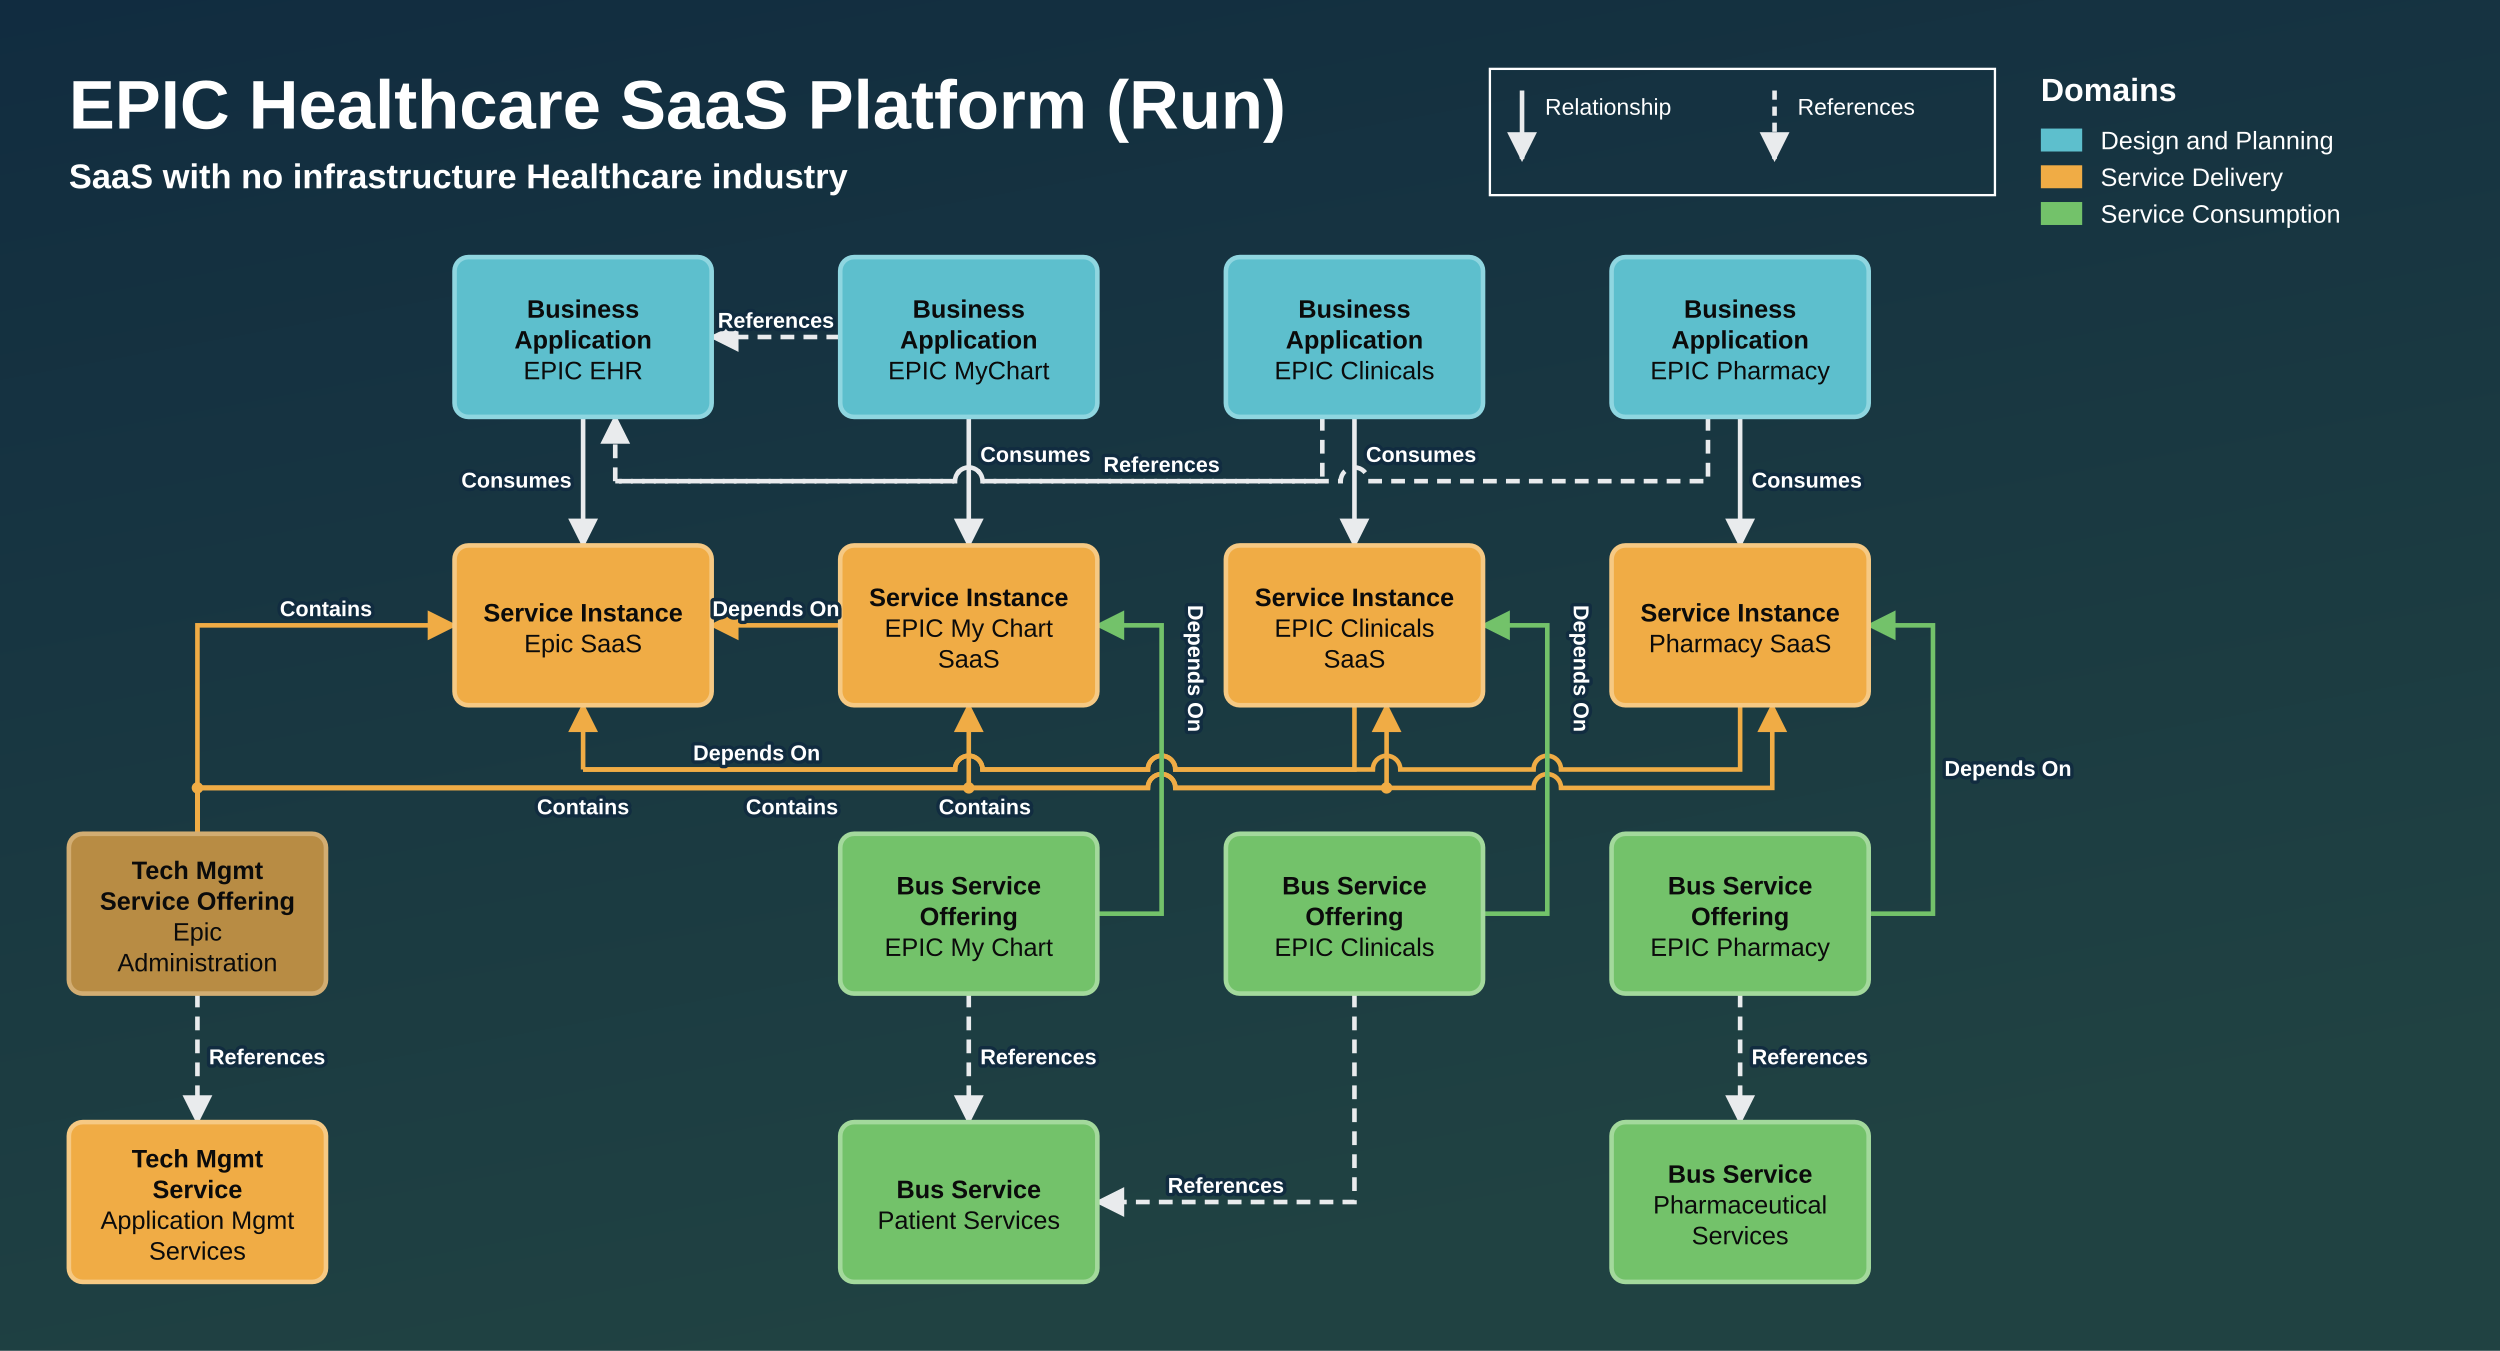
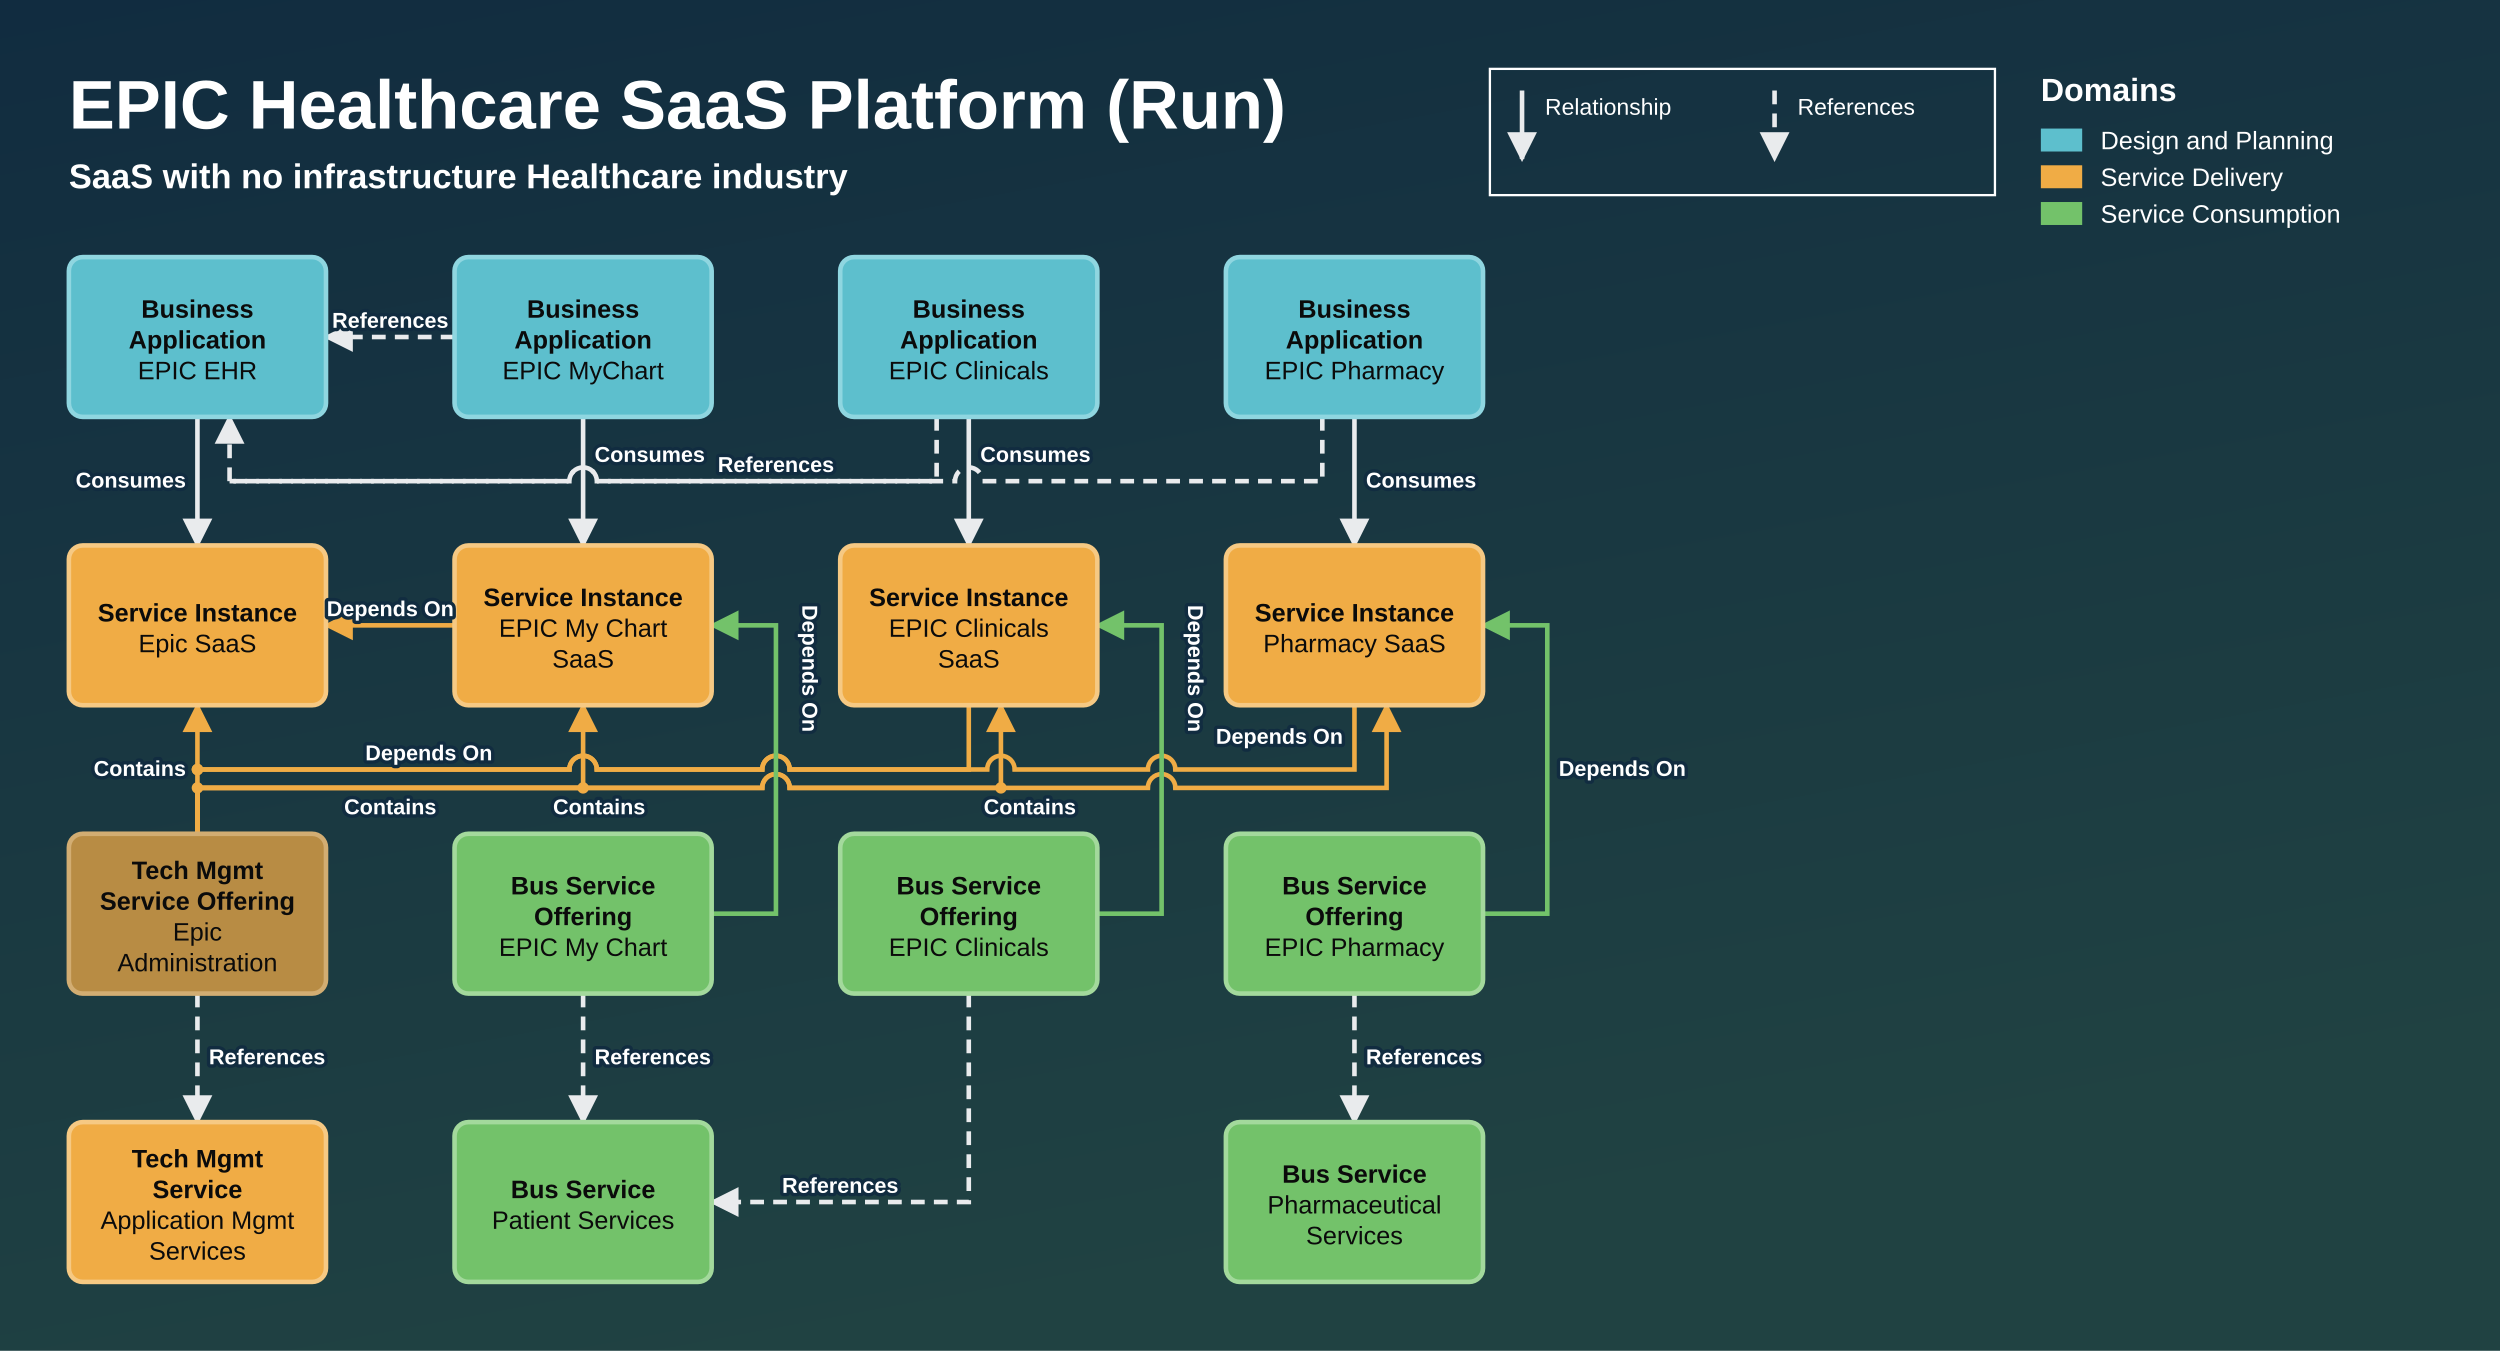
<svg xmlns="http://www.w3.org/2000/svg" viewBox="0 0 1089 588.4" width="1089" height="588.4" font-family="-apple-system, 'Segoe UI', 'Helvetica Neue', Arial, sans-serif">
  <defs>
    <marker id="arw-e9ebed" viewBox="0 0 10 10" refX="9" refY="5" markerWidth="6.5" markerHeight="6.5" orient="auto-start-reverse">
      <path d="M 0 0 L 10 5 L 0 10 z" fill="#e9ebed" />
    </marker>
    <marker id="arw-f0ac45" viewBox="0 0 10 10" refX="9" refY="5" markerWidth="6.5" markerHeight="6.5" orient="auto-start-reverse">
      <path d="M 0 0 L 10 5 L 0 10 z" fill="#f0ac45" />
    </marker>
    <marker id="arw-73c26a" viewBox="0 0 10 10" refX="9" refY="5" markerWidth="6.5" markerHeight="6.5" orient="auto-start-reverse">
      <path d="M 0 0 L 10 5 L 0 10 z" fill="#73c26a" />
    </marker>
    <linearGradient id="gf-bg" x1="0" y1="0" x2="0.35" y2="1">
      <stop offset="0" stop-color="#112c40" />
      <stop offset="1" stop-color="#204242" />
    </linearGradient>
  </defs>
  <rect x="0" y="0" width="1089" height="588.4" fill="url(#gf-bg)" />
  <text x="30" y="56" font-size="30" font-weight="700" fill="#ffffff">EPIC Healthcare SaaS Platform (Run)</text>
  <text x="889" y="44" font-size="14" font-weight="700" fill="#ffffff">Domains</text>
  <rect x="889" y="56" width="18" height="10" fill="#5dbfcd" />
  <text x="915" y="65" font-size="11" fill="#ffffff">Design and Planning</text>
  <rect x="889" y="72" width="18" height="10" fill="#f0ac45" />
  <text x="915" y="81" font-size="11" fill="#ffffff">Service Delivery</text>
  <rect x="889" y="88" width="18" height="10" fill="#73c26a" />
  <text x="915" y="97" font-size="11" fill="#ffffff">Service Consumption</text>
  <rect x="649" y="30" width="220" height="55" fill="none" stroke="#ffffff" stroke-width="1" />
  <path d="M 663 39.429 L 663 69.286" stroke="#e9ebed" stroke-width="2" marker-end="url(#arw-e9ebed)" />
  <text x="673" y="50" font-size="10" fill="#ffffff">Relationship</text>
-   <path d="M 773 39.429 L 773 69.286" stroke="#e9ebed" stroke-width="2" stroke-dasharray="4 3" marker-end="url(#arw-e9ebed)" />
+   <path d="M 773 39.429 L 773 69.286" stroke="#e9ebed" stroke-width="2" stroke-dasharray="6 4" marker-end="url(#arw-e9ebed)" />
  <text x="783" y="50" font-size="10" fill="#ffffff">References</text>
  <text x="30" y="82" font-size="15" font-weight="600" fill="#ffffff">SaaS with no infrastructure Healthcare industry</text>
+   <path d="M 86 181.6 L 86 237.6" fill="none" stroke="#e9ebed" stroke-width="2" marker-end="url(#arw-e9ebed)" />
  <path d="M 254 181.6 L 254 237.6" fill="none" stroke="#e9ebed" stroke-width="2" marker-end="url(#arw-e9ebed)" />
  <path d="M 422 181.6 L 422 237.6" fill="none" stroke="#e9ebed" stroke-width="2" marker-end="url(#arw-e9ebed)" />
  <path d="M 590 181.6 L 590 237.6" fill="none" stroke="#e9ebed" stroke-width="2" marker-end="url(#arw-e9ebed)" />
-   <path d="M 758 181.6 L 758 237.6" fill="none" stroke="#e9ebed" stroke-width="2" marker-end="url(#arw-e9ebed)" />
-   <path d="M 366 272.4 L 310 272.4" fill="none" stroke="#f0ac45" stroke-width="2" marker-end="url(#arw-f0ac45)" />
-   <path d="M 254 335.2 L 254 307.2" fill="none" stroke="#f0ac45" stroke-width="2" marker-end="url(#arw-f0ac45)" />
-   <path d="M 590 307.2 L 590 335.2 L 512 335.2 A 6 6 0 0 0 500 335.2 L 428 335.2 A 6 6 0 0 0 416 335.2 L 254 335.2" fill="none" stroke="#f0ac45" stroke-width="2" />
-   <path d="M 758 307.2 L 758 335.2 L 680 335.2 A 6 6 0 0 0 668 335.2 L 610 335.2 A 6 6 0 0 0 598 335.2 L 512 335.2 A 6 6 0 0 0 500 335.2 L 428 335.2 A 6 6 0 0 0 416 335.2 L 254 335.2" fill="none" stroke="#f0ac45" stroke-width="2" />
-   <path d="M 86 363.2 L 86 272.4 L 198 272.4" fill="none" stroke="#f0ac45" stroke-width="2" marker-end="url(#arw-f0ac45)" />
-   <path d="M 86 363.2 L 86 343.2 L 422 343.2 L 422 307.2" fill="none" stroke="#f0ac45" stroke-width="2" marker-end="url(#arw-f0ac45)" />
-   <path d="M 86 363.2 L 86 343.2 L 500 343.2 A 6 6 0 0 1 512 343.2 L 604 343.2 L 604 307.2" fill="none" stroke="#f0ac45" stroke-width="2" marker-end="url(#arw-f0ac45)" />
-   <path d="M 86 363.2 L 86 343.2 L 500 343.2 A 6 6 0 0 1 512 343.2 L 668 343.2 A 6 6 0 0 1 680 343.2 L 772 343.2 L 772 307.2" fill="none" stroke="#f0ac45" stroke-width="2" marker-end="url(#arw-f0ac45)" />
+   <path d="M 198 272.4 L 142 272.4" fill="none" stroke="#f0ac45" stroke-width="2" marker-end="url(#arw-f0ac45)" />
+   <path d="M 86 363.2 L 86 307.2" fill="none" stroke="#f0ac45" stroke-width="2" marker-end="url(#arw-f0ac45)" />
+   <path d="M 422 307.2 L 422 335.2 L 344 335.2 A 6 6 0 0 0 332 335.2 L 260 335.2 A 6 6 0 0 0 248 335.2 L 86 335.2" fill="none" stroke="#f0ac45" stroke-width="2" />
+   <path d="M 590 307.2 L 590 335.2 L 512 335.2 A 6 6 0 0 0 500 335.2 L 442 335.2 A 6 6 0 0 0 430 335.2 L 344 335.2 A 6 6 0 0 0 332 335.2 L 260 335.2 A 6 6 0 0 0 248 335.2 L 86 335.2" fill="none" stroke="#f0ac45" stroke-width="2" />
+   <path d="M 86 363.2 L 86 343.2 L 254 343.2 L 254 307.2" fill="none" stroke="#f0ac45" stroke-width="2" marker-end="url(#arw-f0ac45)" />
+   <path d="M 86 363.2 L 86 343.2 L 332 343.2 A 6 6 0 0 1 344 343.2 L 436 343.2 L 436 307.2" fill="none" stroke="#f0ac45" stroke-width="2" marker-end="url(#arw-f0ac45)" />
+   <path d="M 86 363.2 L 86 343.2 L 332 343.2 A 6 6 0 0 1 344 343.2 L 500 343.2 A 6 6 0 0 1 512 343.2 L 604 343.2 L 604 307.2" fill="none" stroke="#f0ac45" stroke-width="2" marker-end="url(#arw-f0ac45)" />
+   <path d="M 310 398 L 338 398 L 338 272.4 L 310 272.4" fill="none" stroke="#73c26a" stroke-width="2" marker-end="url(#arw-73c26a)" />
  <path d="M 478 398 L 506 398 L 506 272.4 L 478 272.4" fill="none" stroke="#73c26a" stroke-width="2" marker-end="url(#arw-73c26a)" />
  <path d="M 646 398 L 674 398 L 674 272.4 L 646 272.4" fill="none" stroke="#73c26a" stroke-width="2" marker-end="url(#arw-73c26a)" />
-   <path d="M 814 398 L 842 398 L 842 272.4 L 814 272.4" fill="none" stroke="#73c26a" stroke-width="2" marker-end="url(#arw-73c26a)" />
-   <path d="M 366 146.8 L 310 146.8" fill="none" stroke="#e9ebed" stroke-width="2" stroke-dasharray="6 4" marker-end="url(#arw-e9ebed)" />
-   <path d="M 268 209.6 L 268 181.6" fill="none" stroke="#e9ebed" stroke-width="2" stroke-dasharray="6 4" marker-end="url(#arw-e9ebed)" />
-   <path d="M 576 181.6 L 576 209.6 L 428 209.6 A 6 6 0 0 0 416 209.6 L 268 209.6" fill="none" stroke="#e9ebed" stroke-width="2" stroke-dasharray="6 4" />
-   <path d="M 744 181.6 L 744 209.6 L 596 209.6 A 6 6 0 0 0 584 209.6 L 428 209.6 A 6 6 0 0 0 416 209.6 L 268 209.6" fill="none" stroke="#e9ebed" stroke-width="2" stroke-dasharray="6 4" />
+   <path d="M 198 146.8 L 142 146.8" fill="none" stroke="#e9ebed" stroke-width="2" stroke-dasharray="6 4" marker-end="url(#arw-e9ebed)" />
+   <path d="M 100 209.6 L 100 181.6" fill="none" stroke="#e9ebed" stroke-width="2" stroke-dasharray="6 4" marker-end="url(#arw-e9ebed)" />
+   <path d="M 408 181.6 L 408 209.6 L 260 209.6 A 6 6 0 0 0 248 209.6 L 100 209.6" fill="none" stroke="#e9ebed" stroke-width="2" stroke-dasharray="6 4" />
+   <path d="M 576 181.6 L 576 209.6 L 428 209.6 A 6 6 0 0 0 416 209.6 L 260 209.6 A 6 6 0 0 0 248 209.6 L 100 209.6" fill="none" stroke="#e9ebed" stroke-width="2" stroke-dasharray="6 4" />
  <path d="M 86 432.8 L 86 488.8" fill="none" stroke="#e9ebed" stroke-width="2" stroke-dasharray="6 4" marker-end="url(#arw-e9ebed)" />
-   <path d="M 422 432.8 L 422 488.8" fill="none" stroke="#e9ebed" stroke-width="2" stroke-dasharray="6 4" marker-end="url(#arw-e9ebed)" />
-   <path d="M 590 432.8 L 590 523.6 L 478 523.6" fill="none" stroke="#e9ebed" stroke-width="2" stroke-dasharray="6 4" marker-end="url(#arw-e9ebed)" />
-   <path d="M 758 432.8 L 758 488.8" fill="none" stroke="#e9ebed" stroke-width="2" stroke-dasharray="6 4" marker-end="url(#arw-e9ebed)" />
+   <path d="M 254 432.8 L 254 488.8" fill="none" stroke="#e9ebed" stroke-width="2" stroke-dasharray="6 4" marker-end="url(#arw-e9ebed)" />
+   <path d="M 422 432.8 L 422 523.6 L 310 523.6" fill="none" stroke="#e9ebed" stroke-width="2" stroke-dasharray="6 4" marker-end="url(#arw-e9ebed)" />
+   <path d="M 590 432.8 L 590 488.8" fill="none" stroke="#e9ebed" stroke-width="2" stroke-dasharray="6 4" marker-end="url(#arw-e9ebed)" />
+   <circle cx="86" cy="335.2" r="2.5" fill="#f0ac45" />
+   <circle cx="86" cy="335.2" r="2.5" fill="#f0ac45" />
  <circle cx="86" cy="343.2" r="2.5" fill="#f0ac45" />
-   <circle cx="422" cy="343.2" r="2.5" fill="#f0ac45" />
-   <circle cx="604" cy="343.2" r="2.5" fill="#f0ac45" />
+   <circle cx="254" cy="343.2" r="2.5" fill="#f0ac45" />
+   <circle cx="436" cy="343.2" r="2.5" fill="#f0ac45" />
+   <rect x="30" y="112" width="112" height="69.6" rx="6" fill="#5dbfcd" stroke="#8fd6e0" stroke-width="2" />
+   <text x="86" y="138.4" text-anchor="middle" font-size="11" font-weight="700" fill="#0b0b0b">Business</text>
+   <text x="86" y="151.8" text-anchor="middle" font-size="11" font-weight="700" fill="#0b0b0b">Application</text>
+   <text x="86" y="165.2" text-anchor="middle" font-size="11" font-weight="400" fill="#0b0b0b">EPIC EHR</text>
  <rect x="198" y="112" width="112" height="69.6" rx="6" fill="#5dbfcd" stroke="#8fd6e0" stroke-width="2" />
  <text x="254" y="138.4" text-anchor="middle" font-size="11" font-weight="700" fill="#0b0b0b">Business</text>
  <text x="254" y="151.8" text-anchor="middle" font-size="11" font-weight="700" fill="#0b0b0b">Application</text>
-   <text x="254" y="165.2" text-anchor="middle" font-size="11" font-weight="400" fill="#0b0b0b">EPIC EHR</text>
+   <text x="254" y="165.2" text-anchor="middle" font-size="11" font-weight="400" fill="#0b0b0b">EPIC MyChart</text>
  <rect x="366" y="112" width="112" height="69.6" rx="6" fill="#5dbfcd" stroke="#8fd6e0" stroke-width="2" />
  <text x="422" y="138.4" text-anchor="middle" font-size="11" font-weight="700" fill="#0b0b0b">Business</text>
  <text x="422" y="151.8" text-anchor="middle" font-size="11" font-weight="700" fill="#0b0b0b">Application</text>
-   <text x="422" y="165.2" text-anchor="middle" font-size="11" font-weight="400" fill="#0b0b0b">EPIC MyChart</text>
+   <text x="422" y="165.2" text-anchor="middle" font-size="11" font-weight="400" fill="#0b0b0b">EPIC Clinicals</text>
  <rect x="534" y="112" width="112" height="69.6" rx="6" fill="#5dbfcd" stroke="#8fd6e0" stroke-width="2" />
  <text x="590" y="138.4" text-anchor="middle" font-size="11" font-weight="700" fill="#0b0b0b">Business</text>
  <text x="590" y="151.8" text-anchor="middle" font-size="11" font-weight="700" fill="#0b0b0b">Application</text>
-   <text x="590" y="165.2" text-anchor="middle" font-size="11" font-weight="400" fill="#0b0b0b">EPIC Clinicals</text>
-   <rect x="702" y="112" width="112" height="69.6" rx="6" fill="#5dbfcd" stroke="#8fd6e0" stroke-width="2" />
-   <text x="758" y="138.4" text-anchor="middle" font-size="11" font-weight="700" fill="#0b0b0b">Business</text>
-   <text x="758" y="151.8" text-anchor="middle" font-size="11" font-weight="700" fill="#0b0b0b">Application</text>
-   <text x="758" y="165.2" text-anchor="middle" font-size="11" font-weight="400" fill="#0b0b0b">EPIC Pharmacy</text>
+   <text x="590" y="165.2" text-anchor="middle" font-size="11" font-weight="400" fill="#0b0b0b">EPIC Pharmacy</text>
+   <rect x="30" y="237.6" width="112" height="69.6" rx="6" fill="#f0ac45" stroke="#f6c983" stroke-width="2" />
+   <text x="86" y="270.7" text-anchor="middle" font-size="11" font-weight="700" fill="#0b0b0b">Service Instance</text>
+   <text x="86" y="284.1" text-anchor="middle" font-size="11" font-weight="400" fill="#0b0b0b">Epic SaaS</text>
  <rect x="198" y="237.6" width="112" height="69.6" rx="6" fill="#f0ac45" stroke="#f6c983" stroke-width="2" />
-   <text x="254" y="270.7" text-anchor="middle" font-size="11" font-weight="700" fill="#0b0b0b">Service Instance</text>
-   <text x="254" y="284.1" text-anchor="middle" font-size="11" font-weight="400" fill="#0b0b0b">Epic SaaS</text>
+   <text x="254" y="264" text-anchor="middle" font-size="11" font-weight="700" fill="#0b0b0b">Service Instance</text>
+   <text x="254" y="277.4" text-anchor="middle" font-size="11" font-weight="400" fill="#0b0b0b">EPIC My Chart</text>
+   <text x="254" y="290.8" text-anchor="middle" font-size="11" font-weight="400" fill="#0b0b0b">SaaS</text>
  <rect x="366" y="237.6" width="112" height="69.6" rx="6" fill="#f0ac45" stroke="#f6c983" stroke-width="2" />
  <text x="422" y="264" text-anchor="middle" font-size="11" font-weight="700" fill="#0b0b0b">Service Instance</text>
-   <text x="422" y="277.4" text-anchor="middle" font-size="11" font-weight="400" fill="#0b0b0b">EPIC My Chart</text>
+   <text x="422" y="277.4" text-anchor="middle" font-size="11" font-weight="400" fill="#0b0b0b">EPIC Clinicals</text>
  <text x="422" y="290.8" text-anchor="middle" font-size="11" font-weight="400" fill="#0b0b0b">SaaS</text>
  <rect x="534" y="237.6" width="112" height="69.6" rx="6" fill="#f0ac45" stroke="#f6c983" stroke-width="2" />
-   <text x="590" y="264" text-anchor="middle" font-size="11" font-weight="700" fill="#0b0b0b">Service Instance</text>
-   <text x="590" y="277.4" text-anchor="middle" font-size="11" font-weight="400" fill="#0b0b0b">EPIC Clinicals</text>
-   <text x="590" y="290.8" text-anchor="middle" font-size="11" font-weight="400" fill="#0b0b0b">SaaS</text>
-   <rect x="702" y="237.6" width="112" height="69.6" rx="6" fill="#f0ac45" stroke="#f6c983" stroke-width="2" />
-   <text x="758" y="270.7" text-anchor="middle" font-size="11" font-weight="700" fill="#0b0b0b">Service Instance</text>
-   <text x="758" y="284.1" text-anchor="middle" font-size="11" font-weight="400" fill="#0b0b0b">Pharmacy SaaS</text>
+   <text x="590" y="270.7" text-anchor="middle" font-size="11" font-weight="700" fill="#0b0b0b">Service Instance</text>
+   <text x="590" y="284.1" text-anchor="middle" font-size="11" font-weight="400" fill="#0b0b0b">Pharmacy SaaS</text>
  <rect x="30" y="363.2" width="112" height="69.6" rx="6" fill="#b88c44" stroke="#d2ad72" stroke-width="2" />
  <text x="86" y="382.9" text-anchor="middle" font-size="11" font-weight="700" fill="#0b0b0b">Tech Mgmt</text>
  <text x="86" y="396.3" text-anchor="middle" font-size="11" font-weight="700" fill="#0b0b0b">Service Offering</text>
  <text x="86" y="409.7" text-anchor="middle" font-size="11" font-weight="400" fill="#0b0b0b">Epic</text>
  <text x="86" y="423.1" text-anchor="middle" font-size="11" font-weight="400" fill="#0b0b0b">Administration</text>
+   <rect x="198" y="363.2" width="112" height="69.6" rx="6" fill="#73c26a" stroke="#a3d99c" stroke-width="2" />
+   <text x="254" y="389.6" text-anchor="middle" font-size="11" font-weight="700" fill="#0b0b0b">Bus Service</text>
+   <text x="254" y="403" text-anchor="middle" font-size="11" font-weight="700" fill="#0b0b0b">Offering</text>
+   <text x="254" y="416.4" text-anchor="middle" font-size="11" font-weight="400" fill="#0b0b0b">EPIC My Chart</text>
  <rect x="366" y="363.2" width="112" height="69.6" rx="6" fill="#73c26a" stroke="#a3d99c" stroke-width="2" />
  <text x="422" y="389.6" text-anchor="middle" font-size="11" font-weight="700" fill="#0b0b0b">Bus Service</text>
  <text x="422" y="403" text-anchor="middle" font-size="11" font-weight="700" fill="#0b0b0b">Offering</text>
-   <text x="422" y="416.4" text-anchor="middle" font-size="11" font-weight="400" fill="#0b0b0b">EPIC My Chart</text>
+   <text x="422" y="416.4" text-anchor="middle" font-size="11" font-weight="400" fill="#0b0b0b">EPIC Clinicals</text>
  <rect x="534" y="363.2" width="112" height="69.6" rx="6" fill="#73c26a" stroke="#a3d99c" stroke-width="2" />
  <text x="590" y="389.6" text-anchor="middle" font-size="11" font-weight="700" fill="#0b0b0b">Bus Service</text>
  <text x="590" y="403" text-anchor="middle" font-size="11" font-weight="700" fill="#0b0b0b">Offering</text>
-   <text x="590" y="416.4" text-anchor="middle" font-size="11" font-weight="400" fill="#0b0b0b">EPIC Clinicals</text>
-   <rect x="702" y="363.2" width="112" height="69.6" rx="6" fill="#73c26a" stroke="#a3d99c" stroke-width="2" />
-   <text x="758" y="389.6" text-anchor="middle" font-size="11" font-weight="700" fill="#0b0b0b">Bus Service</text>
-   <text x="758" y="403" text-anchor="middle" font-size="11" font-weight="700" fill="#0b0b0b">Offering</text>
-   <text x="758" y="416.4" text-anchor="middle" font-size="11" font-weight="400" fill="#0b0b0b">EPIC Pharmacy</text>
+   <text x="590" y="416.4" text-anchor="middle" font-size="11" font-weight="400" fill="#0b0b0b">EPIC Pharmacy</text>
  <rect x="30" y="488.8" width="112" height="69.6" rx="6" fill="#f0ac45" stroke="#f6c983" stroke-width="2" />
  <text x="86" y="508.5" text-anchor="middle" font-size="11" font-weight="700" fill="#0b0b0b">Tech Mgmt</text>
  <text x="86" y="521.9" text-anchor="middle" font-size="11" font-weight="700" fill="#0b0b0b">Service</text>
  <text x="86" y="535.3" text-anchor="middle" font-size="11" font-weight="400" fill="#0b0b0b">Application Mgmt</text>
  <text x="86" y="548.7" text-anchor="middle" font-size="11" font-weight="400" fill="#0b0b0b">Services</text>
-   <rect x="366" y="488.8" width="112" height="69.6" rx="6" fill="#73c26a" stroke="#a3d99c" stroke-width="2" />
-   <text x="422" y="521.9" text-anchor="middle" font-size="11" font-weight="700" fill="#0b0b0b">Bus Service</text>
-   <text x="422" y="535.3" text-anchor="middle" font-size="11" font-weight="400" fill="#0b0b0b">Patient Services</text>
-   <rect x="702" y="488.8" width="112" height="69.6" rx="6" fill="#73c26a" stroke="#a3d99c" stroke-width="2" />
-   <text x="758" y="515.2" text-anchor="middle" font-size="11" font-weight="700" fill="#0b0b0b">Bus Service</text>
-   <text x="758" y="528.6" text-anchor="middle" font-size="11" font-weight="400" fill="#0b0b0b">Pharmaceutical</text>
-   <text x="758" y="542" text-anchor="middle" font-size="11" font-weight="400" fill="#0b0b0b">Services</text>
-   <text x="249" y="212.4" text-anchor="end" font-size="9.4" font-weight="600" fill="#ffffff" stroke="#112c40" stroke-width="3" stroke-linejoin="round" paint-order="stroke">Consumes</text>
+   <rect x="198" y="488.8" width="112" height="69.6" rx="6" fill="#73c26a" stroke="#a3d99c" stroke-width="2" />
+   <text x="254" y="521.9" text-anchor="middle" font-size="11" font-weight="700" fill="#0b0b0b">Bus Service</text>
+   <text x="254" y="535.3" text-anchor="middle" font-size="11" font-weight="400" fill="#0b0b0b">Patient Services</text>
+   <rect x="534" y="488.8" width="112" height="69.6" rx="6" fill="#73c26a" stroke="#a3d99c" stroke-width="2" />
+   <text x="590" y="515.2" text-anchor="middle" font-size="11" font-weight="700" fill="#0b0b0b">Bus Service</text>
+   <text x="590" y="528.6" text-anchor="middle" font-size="11" font-weight="400" fill="#0b0b0b">Pharmaceutical</text>
+   <text x="590" y="542" text-anchor="middle" font-size="11" font-weight="400" fill="#0b0b0b">Services</text>
+   <text x="81" y="212.4" text-anchor="end" font-size="9.4" font-weight="600" fill="#ffffff" stroke="#112c40" stroke-width="3" stroke-linejoin="round" paint-order="stroke">Consumes</text>
+   <text x="259" y="201.2" text-anchor="start" font-size="9.4" font-weight="600" fill="#ffffff" stroke="#112c40" stroke-width="3" stroke-linejoin="round" paint-order="stroke">Consumes</text>
  <text x="427" y="201.2" text-anchor="start" font-size="9.4" font-weight="600" fill="#ffffff" stroke="#112c40" stroke-width="3" stroke-linejoin="round" paint-order="stroke">Consumes</text>
-   <text x="595" y="201.2" text-anchor="start" font-size="9.4" font-weight="600" fill="#ffffff" stroke="#112c40" stroke-width="3" stroke-linejoin="round" paint-order="stroke">Consumes</text>
-   <text x="763" y="212.4" text-anchor="start" font-size="9.4" font-weight="600" fill="#ffffff" stroke="#112c40" stroke-width="3" stroke-linejoin="round" paint-order="stroke">Consumes</text>
-   <text x="338" y="268.4" text-anchor="middle" font-size="9.4" font-weight="600" fill="#ffffff" stroke="#112c40" stroke-width="3" stroke-linejoin="round" paint-order="stroke">Depends On</text>
-   <text x="329.6" y="331.2" text-anchor="middle" font-size="9.4" font-weight="600" fill="#ffffff" stroke="#112c40" stroke-width="3" stroke-linejoin="round" paint-order="stroke">Depends On</text>
-   <text x="142" y="268.4" text-anchor="middle" font-size="9.4" font-weight="600" fill="#ffffff" stroke="#112c40" stroke-width="3" stroke-linejoin="round" paint-order="stroke">Contains</text>
-   <text x="254" y="354.7" text-anchor="middle" font-size="9.4" font-weight="600" fill="#ffffff" stroke="#112c40" stroke-width="3" stroke-linejoin="round" paint-order="stroke">Contains</text>
-   <text x="345" y="354.7" text-anchor="middle" font-size="9.4" font-weight="600" fill="#ffffff" stroke="#112c40" stroke-width="3" stroke-linejoin="round" paint-order="stroke">Contains</text>
-   <text x="429" y="354.7" text-anchor="middle" font-size="9.4" font-weight="600" fill="#ffffff" stroke="#112c40" stroke-width="3" stroke-linejoin="round" paint-order="stroke">Contains</text>
+   <text x="595" y="212.4" text-anchor="start" font-size="9.4" font-weight="600" fill="#ffffff" stroke="#112c40" stroke-width="3" stroke-linejoin="round" paint-order="stroke">Consumes</text>
+   <text x="170" y="268.4" text-anchor="middle" font-size="9.4" font-weight="600" fill="#ffffff" stroke="#112c40" stroke-width="3" stroke-linejoin="round" paint-order="stroke">Depends On</text>
+   <text x="186.8" y="331.2" text-anchor="middle" font-size="9.4" font-weight="600" fill="#ffffff" stroke="#112c40" stroke-width="3" stroke-linejoin="round" paint-order="stroke">Depends On</text>
+   <text x="585" y="324.0" text-anchor="end" font-size="9.4" font-weight="600" fill="#ffffff" stroke="#112c40" stroke-width="3" stroke-linejoin="round" paint-order="stroke">Depends On</text>
+   <text x="81" y="338.0" text-anchor="end" font-size="9.4" font-weight="600" fill="#ffffff" stroke="#112c40" stroke-width="3" stroke-linejoin="round" paint-order="stroke">Contains</text>
+   <text x="170" y="354.7" text-anchor="middle" font-size="9.4" font-weight="600" fill="#ffffff" stroke="#112c40" stroke-width="3" stroke-linejoin="round" paint-order="stroke">Contains</text>
+   <text x="261" y="354.7" text-anchor="middle" font-size="9.4" font-weight="600" fill="#ffffff" stroke="#112c40" stroke-width="3" stroke-linejoin="round" paint-order="stroke">Contains</text>
+   <text x="448.6" y="354.7" text-anchor="middle" font-size="9.4" font-weight="600" fill="#ffffff" stroke="#112c40" stroke-width="3" stroke-linejoin="round" paint-order="stroke">Contains</text>
+   <text x="349.5" y="291.2" text-anchor="middle" font-size="9.4" font-weight="600" fill="#ffffff" stroke="#112c40" stroke-width="3" stroke-linejoin="round" paint-order="stroke" transform="rotate(90 349.5 291.2)">Depends On</text>
  <text x="517.5" y="291.2" text-anchor="middle" font-size="9.4" font-weight="600" fill="#ffffff" stroke="#112c40" stroke-width="3" stroke-linejoin="round" paint-order="stroke" transform="rotate(90 517.5 291.2)">Depends On</text>
-   <text x="685.5" y="291.2" text-anchor="middle" font-size="9.4" font-weight="600" fill="#ffffff" stroke="#112c40" stroke-width="3" stroke-linejoin="round" paint-order="stroke" transform="rotate(90 685.5 291.2)">Depends On</text>
-   <text x="847" y="338.0" text-anchor="start" font-size="9.4" font-weight="600" fill="#ffffff" stroke="#112c40" stroke-width="3" stroke-linejoin="round" paint-order="stroke">Depends On</text>
-   <text x="338" y="142.8" text-anchor="middle" font-size="9.4" font-weight="600" fill="#ffffff" stroke="#112c40" stroke-width="3" stroke-linejoin="round" paint-order="stroke">References</text>
-   <text x="506" y="205.6" text-anchor="middle" font-size="9.4" font-weight="600" fill="#ffffff" stroke="#112c40" stroke-width="3" stroke-linejoin="round" paint-order="stroke">References</text>
+   <text x="679" y="338.0" text-anchor="start" font-size="9.4" font-weight="600" fill="#ffffff" stroke="#112c40" stroke-width="3" stroke-linejoin="round" paint-order="stroke">Depends On</text>
+   <text x="170" y="142.8" text-anchor="middle" font-size="9.4" font-weight="600" fill="#ffffff" stroke="#112c40" stroke-width="3" stroke-linejoin="round" paint-order="stroke">References</text>
+   <text x="338" y="205.6" text-anchor="middle" font-size="9.4" font-weight="600" fill="#ffffff" stroke="#112c40" stroke-width="3" stroke-linejoin="round" paint-order="stroke">References</text>
  <text x="91" y="463.6" text-anchor="start" font-size="9.4" font-weight="600" fill="#ffffff" stroke="#112c40" stroke-width="3" stroke-linejoin="round" paint-order="stroke">References</text>
-   <text x="427" y="463.6" text-anchor="start" font-size="9.4" font-weight="600" fill="#ffffff" stroke="#112c40" stroke-width="3" stroke-linejoin="round" paint-order="stroke">References</text>
-   <text x="534" y="519.6" text-anchor="middle" font-size="9.4" font-weight="600" fill="#ffffff" stroke="#112c40" stroke-width="3" stroke-linejoin="round" paint-order="stroke">References</text>
-   <text x="763" y="463.6" text-anchor="start" font-size="9.4" font-weight="600" fill="#ffffff" stroke="#112c40" stroke-width="3" stroke-linejoin="round" paint-order="stroke">References</text>
+   <text x="259" y="463.6" text-anchor="start" font-size="9.4" font-weight="600" fill="#ffffff" stroke="#112c40" stroke-width="3" stroke-linejoin="round" paint-order="stroke">References</text>
+   <text x="366" y="519.6" text-anchor="middle" font-size="9.4" font-weight="600" fill="#ffffff" stroke="#112c40" stroke-width="3" stroke-linejoin="round" paint-order="stroke">References</text>
+   <text x="595" y="463.6" text-anchor="start" font-size="9.4" font-weight="600" fill="#ffffff" stroke="#112c40" stroke-width="3" stroke-linejoin="round" paint-order="stroke">References</text>
</svg>
